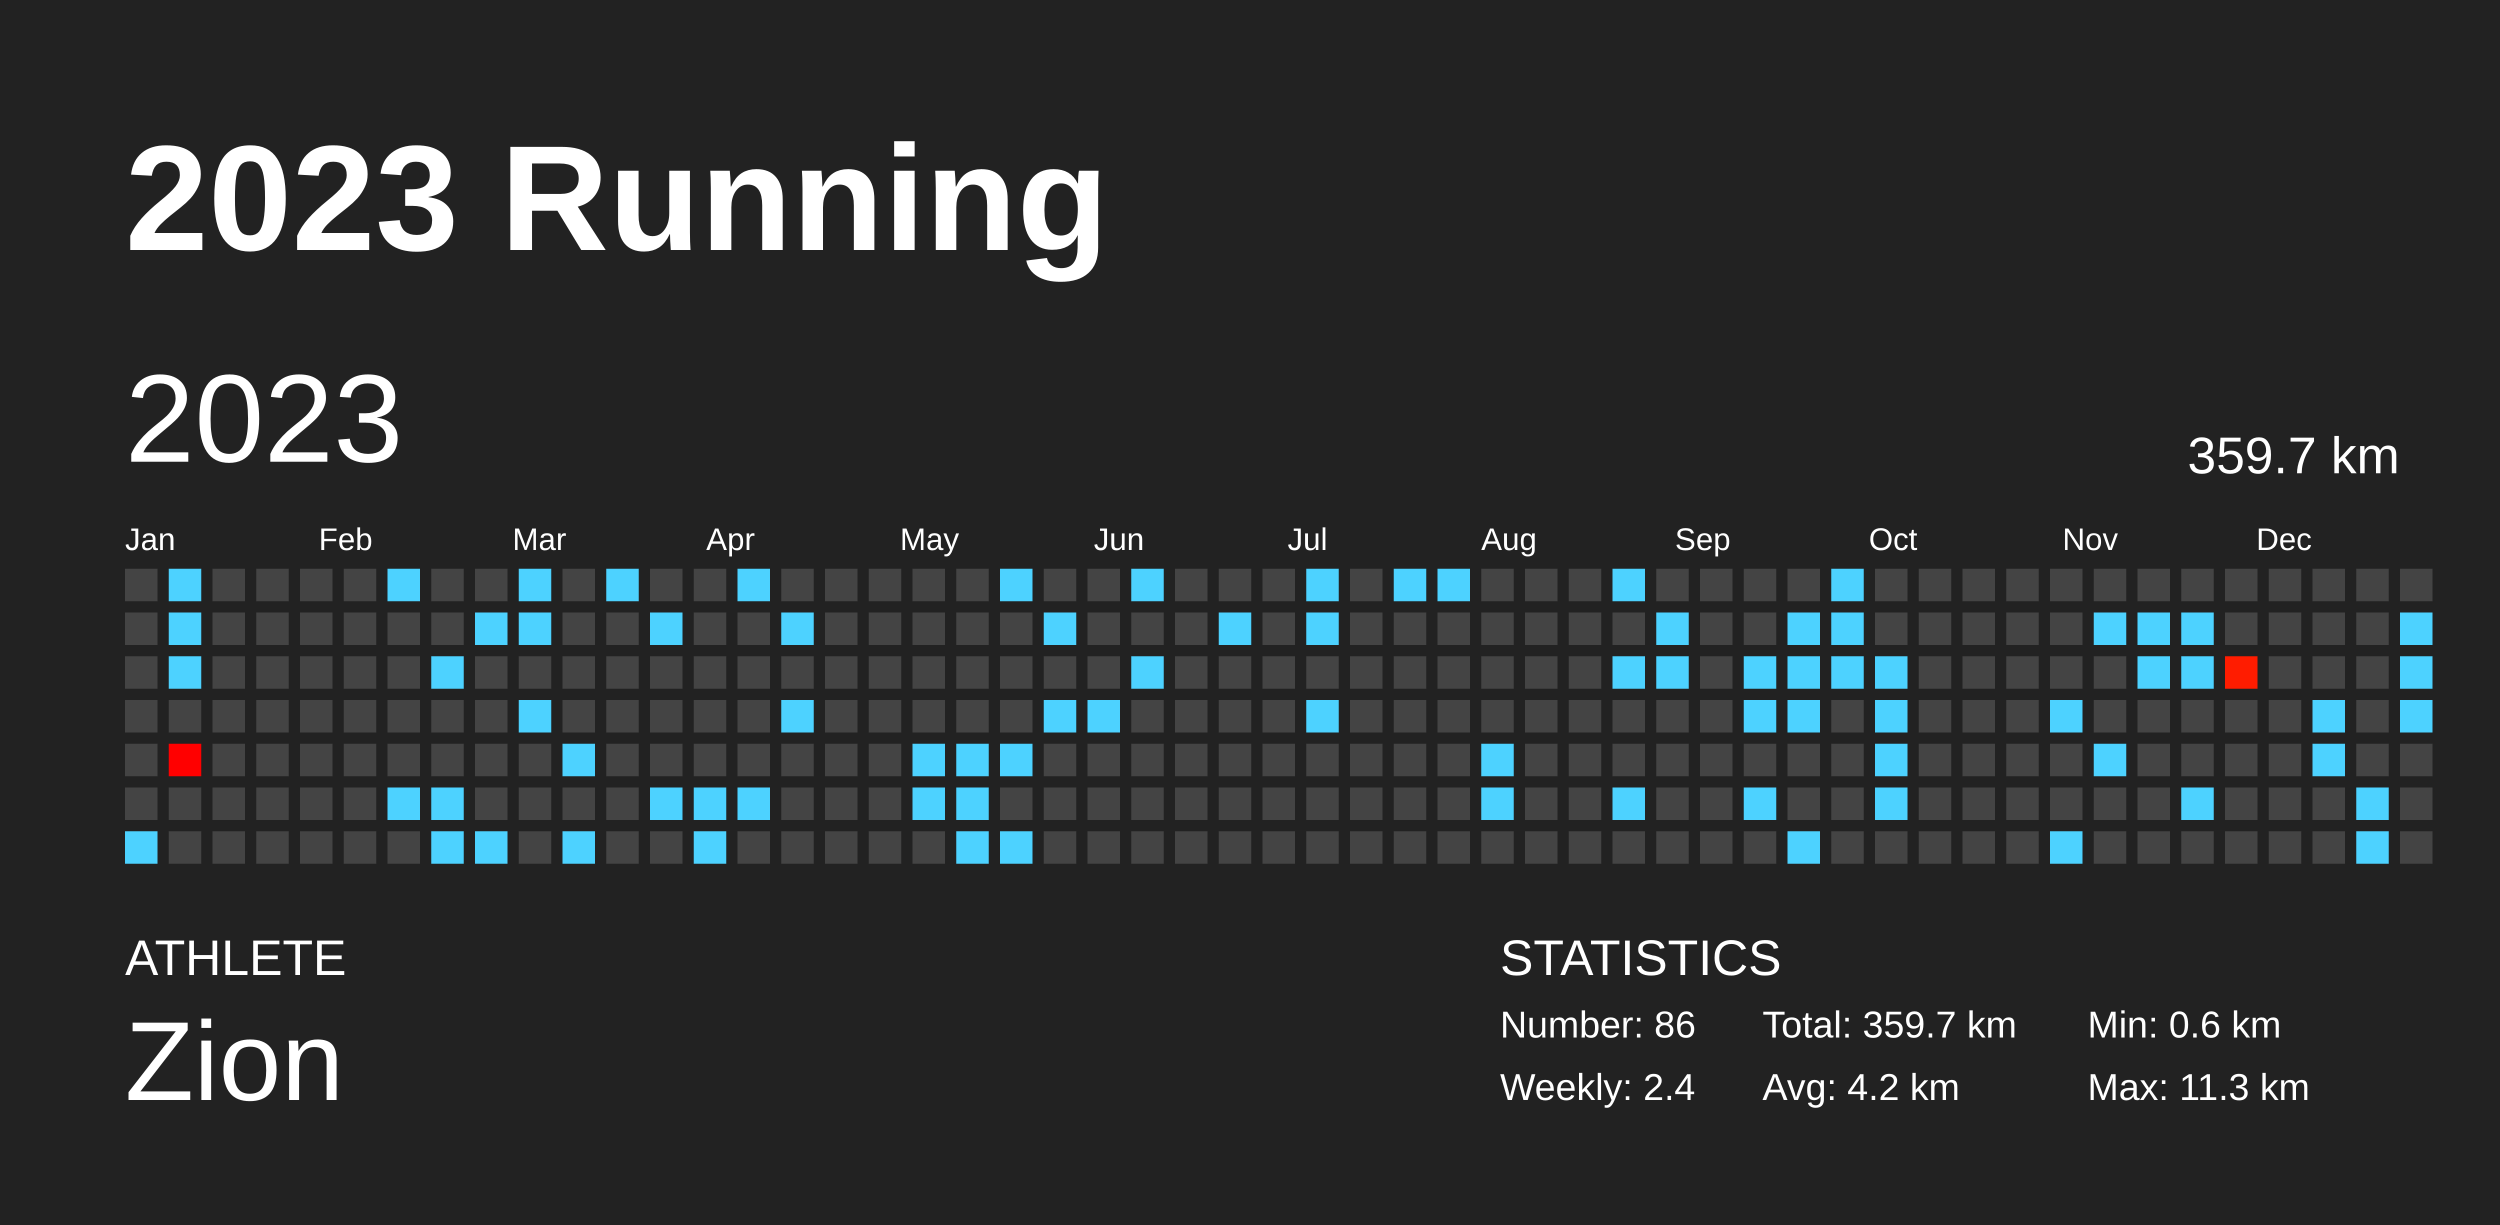
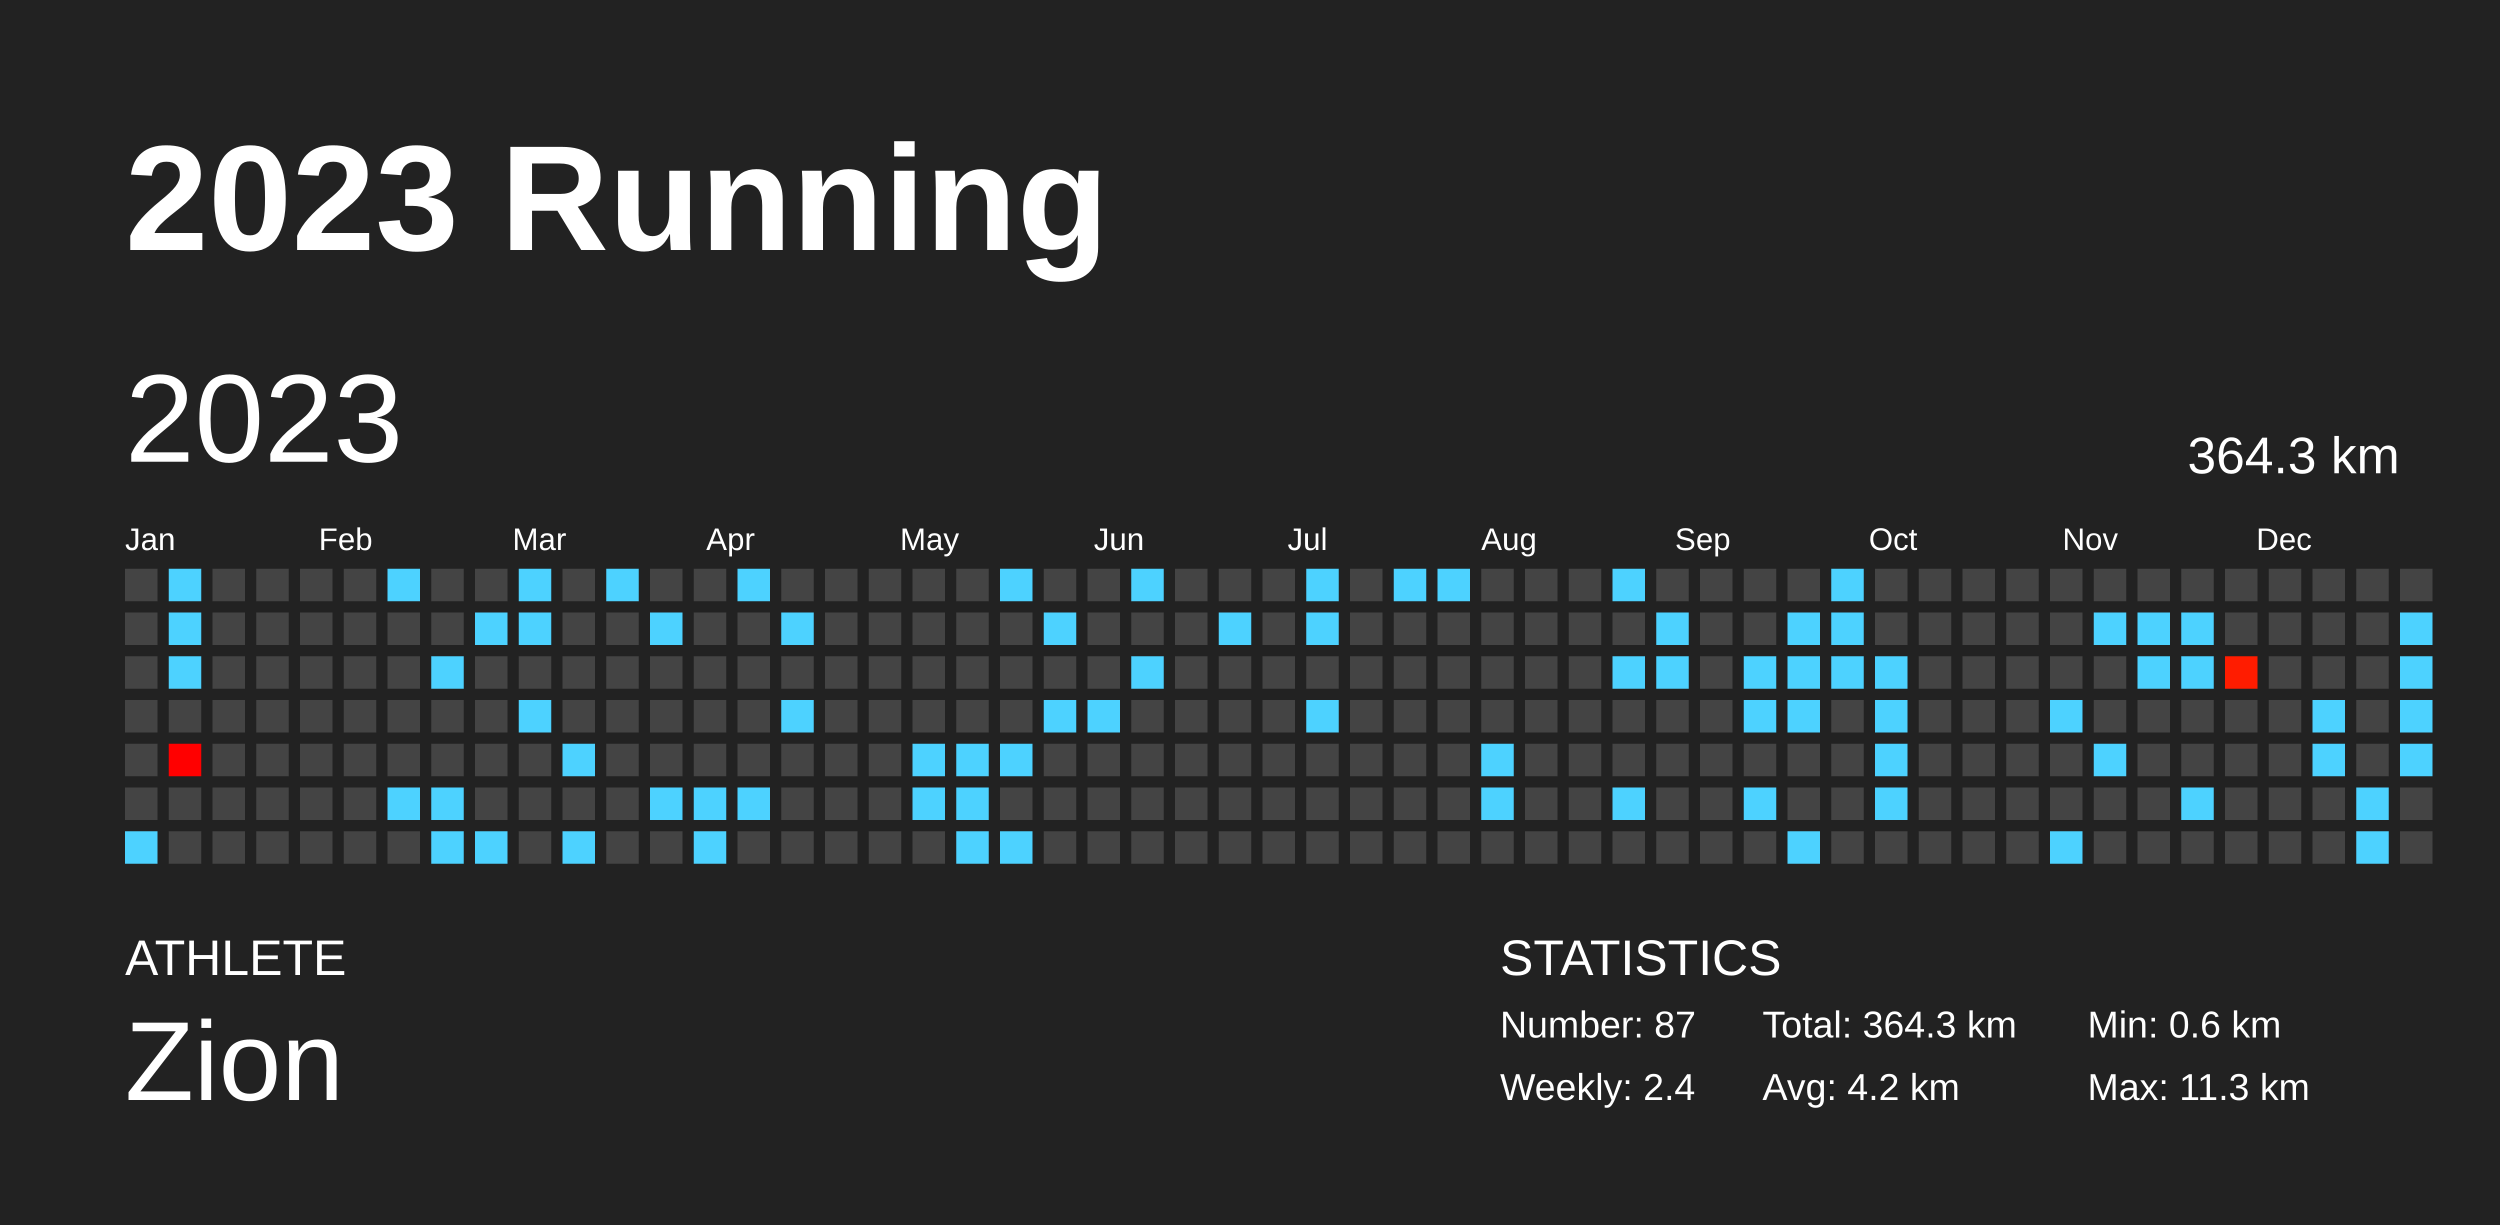
<svg xmlns="http://www.w3.org/2000/svg" baseProfile="full" height="98mm" version="1.1" viewBox="0,0,200,98" width="200mm">
  <defs />
  <rect fill="#222222" height="98" width="200" x="0" y="0" />
  <text fill="#FFFFFF" style="font-size:12px; font-family:Arial; font-weight:bold;" x="10" y="20">2023 Running</text>
  <text fill="#FFFFFF" style="font-size:4px; font-family:Arial" x="10" y="78">ATHLETE</text>
  <text fill="#FFFFFF" style="font-size:9px; font-family:Arial" x="10" y="88">Zion</text>
  <text fill="#FFFFFF" style="font-size:4px; font-family:Arial" x="120" y="78">STATISTICS</text>
-   <text fill="#FFFFFF" style="font-size:3px; font-family:Arial" x="120" y="83">Number: 86</text>
+   <text fill="#FFFFFF" style="font-size:3px; font-family:Arial" x="120" y="83">Number: 87</text>
  <text fill="#FFFFFF" style="font-size:3px; font-family:Arial" x="120" y="88">Weekly: 2.4</text>
-   <text fill="#FFFFFF" style="font-size:3px; font-family:Arial" x="141" y="83">Total: 359.7 km</text>
+   <text fill="#FFFFFF" style="font-size:3px; font-family:Arial" x="141" y="83">Total: 364.3 km</text>
  <text fill="#FFFFFF" style="font-size:3px; font-family:Arial" x="141" y="88">Avg: 4.2 km</text>
  <text fill="#FFFFFF" style="font-size:3px; font-family:Arial" x="167" y="83">Min: 0.6 km</text>
  <text fill="#FFFFFF" style="font-size:3px; font-family:Arial" x="167" y="88">Max: 11.3 km</text>
  <text dominant-baseline="hanging" fill="#FFFFFF" style="font-size:10.0px; font-family:Arial;" x="10" y="30">2023</text>
-   <text dominant-baseline="hanging" fill="#FFFFFF" style="font-size:4.125px; font-family:Arial;" x="175" y="35">359.7 km</text>
+   <text dominant-baseline="hanging" fill="#FFFFFF" style="font-size:4.125px; font-family:Arial;" x="175" y="35">364.3 km</text>
  <text fill="#FFFFFF" style="font-size:2.5px; font-family:Arial" x="10.0" y="44">Jan</text>
  <text fill="#FFFFFF" style="font-size:2.5px; font-family:Arial" x="25.5" y="44">Feb</text>
  <text fill="#FFFFFF" style="font-size:2.5px; font-family:Arial" x="41.0" y="44">Mar</text>
  <text fill="#FFFFFF" style="font-size:2.5px; font-family:Arial" x="56.5" y="44">Apr</text>
  <text fill="#FFFFFF" style="font-size:2.5px; font-family:Arial" x="72.0" y="44">May</text>
  <text fill="#FFFFFF" style="font-size:2.5px; font-family:Arial" x="87.5" y="44">Jun</text>
  <text fill="#FFFFFF" style="font-size:2.5px; font-family:Arial" x="103.0" y="44">Jul</text>
  <text fill="#FFFFFF" style="font-size:2.5px; font-family:Arial" x="118.5" y="44">Aug</text>
  <text fill="#FFFFFF" style="font-size:2.5px; font-family:Arial" x="134.0" y="44">Sep</text>
  <text fill="#FFFFFF" style="font-size:2.5px; font-family:Arial" x="149.5" y="44">Oct</text>
  <text fill="#FFFFFF" style="font-size:2.5px; font-family:Arial" x="165.0" y="44">Nov</text>
  <text fill="#FFFFFF" style="font-size:2.5px; font-family:Arial" x="180.5" y="44">Dec</text>
  <rect fill="#444444" height="2.6" width="2.6" x="10.0" y="45.5" />
  <rect fill="#444444" height="2.6" width="2.6" x="10.0" y="49.0" />
  <rect fill="#444444" height="2.6" width="2.6" x="10.0" y="52.5" />
  <rect fill="#444444" height="2.6" width="2.6" x="10.0" y="56.0" />
  <rect fill="#444444" height="2.6" width="2.6" x="10.0" y="59.5" />
  <rect fill="#444444" height="2.6" width="2.6" x="10.0" y="63.0" />
  <rect fill="#4dd2ff" height="2.6" width="2.6" x="10.0" y="66.5" />
  <rect fill="#4dd2ff" height="2.6" width="2.6" x="13.5" y="45.5" />
  <rect fill="#4dd2ff" height="2.6" width="2.6" x="13.5" y="49.0" />
  <rect fill="#4dd2ff" height="2.6" width="2.6" x="13.5" y="52.5" />
  <rect fill="#444444" height="2.6" width="2.6" x="13.5" y="56.0" />
  <rect fill="#ff0000" height="2.6" width="2.6" x="13.5" y="59.5" />
  <rect fill="#444444" height="2.6" width="2.6" x="13.5" y="63.0" />
  <rect fill="#444444" height="2.6" width="2.6" x="13.5" y="66.5" />
  <rect fill="#444444" height="2.6" width="2.6" x="17.0" y="45.5" />
  <rect fill="#444444" height="2.6" width="2.6" x="17.0" y="49.0" />
  <rect fill="#444444" height="2.6" width="2.6" x="17.0" y="52.5" />
  <rect fill="#444444" height="2.6" width="2.6" x="17.0" y="56.0" />
  <rect fill="#444444" height="2.6" width="2.6" x="17.0" y="59.5" />
  <rect fill="#444444" height="2.6" width="2.6" x="17.0" y="63.0" />
  <rect fill="#444444" height="2.6" width="2.6" x="17.0" y="66.5" />
  <rect fill="#444444" height="2.6" width="2.6" x="20.5" y="45.5" />
  <rect fill="#444444" height="2.6" width="2.6" x="20.5" y="49.0" />
  <rect fill="#444444" height="2.6" width="2.6" x="20.5" y="52.5" />
  <rect fill="#444444" height="2.6" width="2.6" x="20.5" y="56.0" />
  <rect fill="#444444" height="2.6" width="2.6" x="20.5" y="59.5" />
  <rect fill="#444444" height="2.6" width="2.6" x="20.5" y="63.0" />
  <rect fill="#444444" height="2.6" width="2.6" x="20.5" y="66.5" />
  <rect fill="#444444" height="2.6" width="2.6" x="24.0" y="45.5" />
  <rect fill="#444444" height="2.6" width="2.6" x="24.0" y="49.0" />
  <rect fill="#444444" height="2.6" width="2.6" x="24.0" y="52.5" />
  <rect fill="#444444" height="2.6" width="2.6" x="24.0" y="56.0" />
  <rect fill="#444444" height="2.6" width="2.6" x="24.0" y="59.5" />
  <rect fill="#444444" height="2.6" width="2.6" x="24.0" y="63.0" />
  <rect fill="#444444" height="2.6" width="2.6" x="24.0" y="66.5" />
  <rect fill="#444444" height="2.6" width="2.6" x="27.5" y="45.5" />
  <rect fill="#444444" height="2.6" width="2.6" x="27.5" y="49.0" />
  <rect fill="#444444" height="2.6" width="2.6" x="27.5" y="52.5" />
  <rect fill="#444444" height="2.6" width="2.6" x="27.5" y="56.0" />
  <rect fill="#444444" height="2.6" width="2.6" x="27.5" y="59.5" />
  <rect fill="#444444" height="2.6" width="2.6" x="27.5" y="63.0" />
  <rect fill="#444444" height="2.6" width="2.6" x="27.5" y="66.5" />
  <rect fill="#4dd2ff" height="2.6" width="2.6" x="31.0" y="45.5" />
  <rect fill="#444444" height="2.6" width="2.6" x="31.0" y="49.0" />
  <rect fill="#444444" height="2.6" width="2.6" x="31.0" y="52.5" />
  <rect fill="#444444" height="2.6" width="2.6" x="31.0" y="56.0" />
  <rect fill="#444444" height="2.6" width="2.6" x="31.0" y="59.5" />
  <rect fill="#4dd2ff" height="2.6" width="2.6" x="31.0" y="63.0" />
  <rect fill="#444444" height="2.6" width="2.6" x="31.0" y="66.5" />
  <rect fill="#444444" height="2.6" width="2.6" x="34.5" y="45.5" />
  <rect fill="#444444" height="2.6" width="2.6" x="34.5" y="49.0" />
  <rect fill="#4dd2ff" height="2.6" width="2.6" x="34.5" y="52.5" />
  <rect fill="#444444" height="2.6" width="2.6" x="34.5" y="56.0" />
  <rect fill="#444444" height="2.6" width="2.6" x="34.5" y="59.5" />
  <rect fill="#4dd2ff" height="2.6" width="2.6" x="34.5" y="63.0" />
  <rect fill="#4dd2ff" height="2.6" width="2.6" x="34.5" y="66.5" />
  <rect fill="#444444" height="2.6" width="2.6" x="38.0" y="45.5" />
  <rect fill="#4dd2ff" height="2.6" width="2.6" x="38.0" y="49.0" />
  <rect fill="#444444" height="2.6" width="2.6" x="38.0" y="52.5" />
  <rect fill="#444444" height="2.6" width="2.6" x="38.0" y="56.0" />
  <rect fill="#444444" height="2.6" width="2.6" x="38.0" y="59.5" />
  <rect fill="#444444" height="2.6" width="2.6" x="38.0" y="63.0" />
  <rect fill="#4dd2ff" height="2.6" width="2.6" x="38.0" y="66.5" />
  <rect fill="#4dd2ff" height="2.6" width="2.6" x="41.5" y="45.5" />
  <rect fill="#4dd2ff" height="2.6" width="2.6" x="41.5" y="49.0" />
  <rect fill="#444444" height="2.6" width="2.6" x="41.5" y="52.5" />
  <rect fill="#4dd2ff" height="2.6" width="2.6" x="41.5" y="56.0" />
  <rect fill="#444444" height="2.6" width="2.6" x="41.5" y="59.5" />
  <rect fill="#444444" height="2.6" width="2.6" x="41.5" y="63.0" />
  <rect fill="#444444" height="2.6" width="2.6" x="41.5" y="66.5" />
  <rect fill="#444444" height="2.6" width="2.6" x="45.0" y="45.5" />
  <rect fill="#444444" height="2.6" width="2.6" x="45.0" y="49.0" />
  <rect fill="#444444" height="2.6" width="2.6" x="45.0" y="52.5" />
  <rect fill="#444444" height="2.6" width="2.6" x="45.0" y="56.0" />
  <rect fill="#4dd2ff" height="2.6" width="2.6" x="45.0" y="59.5" />
  <rect fill="#444444" height="2.6" width="2.6" x="45.0" y="63.0" />
  <rect fill="#4dd2ff" height="2.6" width="2.6" x="45.0" y="66.5" />
  <rect fill="#4dd2ff" height="2.6" width="2.6" x="48.5" y="45.5" />
  <rect fill="#444444" height="2.6" width="2.6" x="48.5" y="49.0" />
  <rect fill="#444444" height="2.6" width="2.6" x="48.5" y="52.5" />
  <rect fill="#444444" height="2.6" width="2.6" x="48.5" y="56.0" />
  <rect fill="#444444" height="2.6" width="2.6" x="48.5" y="59.5" />
  <rect fill="#444444" height="2.6" width="2.6" x="48.5" y="63.0" />
  <rect fill="#444444" height="2.6" width="2.6" x="48.5" y="66.5" />
  <rect fill="#444444" height="2.6" width="2.6" x="52.0" y="45.5" />
  <rect fill="#4dd2ff" height="2.6" width="2.6" x="52.0" y="49.0" />
  <rect fill="#444444" height="2.6" width="2.6" x="52.0" y="52.5" />
  <rect fill="#444444" height="2.6" width="2.6" x="52.0" y="56.0" />
  <rect fill="#444444" height="2.6" width="2.6" x="52.0" y="59.5" />
  <rect fill="#4dd2ff" height="2.6" width="2.6" x="52.0" y="63.0" />
  <rect fill="#444444" height="2.6" width="2.6" x="52.0" y="66.5" />
  <rect fill="#444444" height="2.6" width="2.6" x="55.5" y="45.5" />
  <rect fill="#444444" height="2.6" width="2.6" x="55.5" y="49.0" />
  <rect fill="#444444" height="2.6" width="2.6" x="55.5" y="52.5" />
  <rect fill="#444444" height="2.6" width="2.6" x="55.5" y="56.0" />
  <rect fill="#444444" height="2.6" width="2.6" x="55.5" y="59.5" />
  <rect fill="#4dd2ff" height="2.6" width="2.6" x="55.5" y="63.0" />
  <rect fill="#4dd2ff" height="2.6" width="2.6" x="55.5" y="66.5" />
  <rect fill="#4dd2ff" height="2.6" width="2.6" x="59.0" y="45.5" />
  <rect fill="#444444" height="2.6" width="2.6" x="59.0" y="49.0" />
  <rect fill="#444444" height="2.6" width="2.6" x="59.0" y="52.5" />
  <rect fill="#444444" height="2.6" width="2.6" x="59.0" y="56.0" />
  <rect fill="#444444" height="2.6" width="2.6" x="59.0" y="59.5" />
  <rect fill="#4dd2ff" height="2.6" width="2.6" x="59.0" y="63.0" />
  <rect fill="#444444" height="2.6" width="2.6" x="59.0" y="66.5" />
  <rect fill="#444444" height="2.6" width="2.6" x="62.5" y="45.5" />
  <rect fill="#4dd2ff" height="2.6" width="2.6" x="62.5" y="49.0" />
  <rect fill="#444444" height="2.6" width="2.6" x="62.5" y="52.5" />
  <rect fill="#4dd2ff" height="2.6" width="2.6" x="62.5" y="56.0" />
  <rect fill="#444444" height="2.6" width="2.6" x="62.5" y="59.5" />
  <rect fill="#444444" height="2.6" width="2.6" x="62.5" y="63.0" />
  <rect fill="#444444" height="2.6" width="2.6" x="62.5" y="66.5" />
  <rect fill="#444444" height="2.6" width="2.6" x="66.0" y="45.5" />
  <rect fill="#444444" height="2.6" width="2.6" x="66.0" y="49.0" />
  <rect fill="#444444" height="2.6" width="2.6" x="66.0" y="52.5" />
  <rect fill="#444444" height="2.6" width="2.6" x="66.0" y="56.0" />
  <rect fill="#444444" height="2.6" width="2.6" x="66.0" y="59.5" />
  <rect fill="#444444" height="2.6" width="2.6" x="66.0" y="63.0" />
  <rect fill="#444444" height="2.6" width="2.6" x="66.0" y="66.5" />
  <rect fill="#444444" height="2.6" width="2.6" x="69.5" y="45.5" />
  <rect fill="#444444" height="2.6" width="2.6" x="69.5" y="49.0" />
  <rect fill="#444444" height="2.6" width="2.6" x="69.5" y="52.5" />
  <rect fill="#444444" height="2.6" width="2.6" x="69.5" y="56.0" />
  <rect fill="#444444" height="2.6" width="2.6" x="69.5" y="59.5" />
  <rect fill="#444444" height="2.6" width="2.6" x="69.5" y="63.0" />
  <rect fill="#444444" height="2.6" width="2.6" x="69.5" y="66.5" />
  <rect fill="#444444" height="2.6" width="2.6" x="73.0" y="45.5" />
  <rect fill="#444444" height="2.6" width="2.6" x="73.0" y="49.0" />
  <rect fill="#444444" height="2.6" width="2.6" x="73.0" y="52.5" />
  <rect fill="#444444" height="2.6" width="2.6" x="73.0" y="56.0" />
  <rect fill="#4dd2ff" height="2.6" width="2.6" x="73.0" y="59.5" />
  <rect fill="#4dd2ff" height="2.6" width="2.6" x="73.0" y="63.0" />
  <rect fill="#444444" height="2.6" width="2.6" x="73.0" y="66.5" />
  <rect fill="#444444" height="2.6" width="2.6" x="76.5" y="45.5" />
  <rect fill="#444444" height="2.6" width="2.6" x="76.5" y="49.0" />
  <rect fill="#444444" height="2.6" width="2.6" x="76.5" y="52.5" />
  <rect fill="#444444" height="2.6" width="2.6" x="76.5" y="56.0" />
  <rect fill="#4dd2ff" height="2.6" width="2.6" x="76.5" y="59.5" />
  <rect fill="#4dd2ff" height="2.6" width="2.6" x="76.5" y="63.0" />
  <rect fill="#4dd2ff" height="2.6" width="2.6" x="76.5" y="66.5" />
  <rect fill="#4dd2ff" height="2.6" width="2.6" x="80.0" y="45.5" />
  <rect fill="#444444" height="2.6" width="2.6" x="80.0" y="49.0" />
  <rect fill="#444444" height="2.6" width="2.6" x="80.0" y="52.5" />
  <rect fill="#444444" height="2.6" width="2.6" x="80.0" y="56.0" />
  <rect fill="#4dd2ff" height="2.6" width="2.6" x="80.0" y="59.5" />
  <rect fill="#444444" height="2.6" width="2.6" x="80.0" y="63.0" />
  <rect fill="#4dd2ff" height="2.6" width="2.6" x="80.0" y="66.5" />
  <rect fill="#444444" height="2.6" width="2.6" x="83.5" y="45.5" />
  <rect fill="#4dd2ff" height="2.6" width="2.6" x="83.5" y="49.0" />
  <rect fill="#444444" height="2.6" width="2.6" x="83.5" y="52.5" />
  <rect fill="#4dd2ff" height="2.6" width="2.6" x="83.5" y="56.0" />
  <rect fill="#444444" height="2.6" width="2.6" x="83.5" y="59.5" />
  <rect fill="#444444" height="2.6" width="2.6" x="83.5" y="63.0" />
  <rect fill="#444444" height="2.6" width="2.6" x="83.5" y="66.5" />
  <rect fill="#444444" height="2.6" width="2.6" x="87.0" y="45.5" />
  <rect fill="#444444" height="2.6" width="2.6" x="87.0" y="49.0" />
  <rect fill="#444444" height="2.6" width="2.6" x="87.0" y="52.5" />
  <rect fill="#4dd2ff" height="2.6" width="2.6" x="87.0" y="56.0" />
  <rect fill="#444444" height="2.6" width="2.6" x="87.0" y="59.5" />
  <rect fill="#444444" height="2.6" width="2.6" x="87.0" y="63.0" />
  <rect fill="#444444" height="2.6" width="2.6" x="87.0" y="66.5" />
  <rect fill="#4dd2ff" height="2.6" width="2.6" x="90.5" y="45.5" />
  <rect fill="#444444" height="2.6" width="2.6" x="90.5" y="49.0" />
  <rect fill="#4dd2ff" height="2.6" width="2.6" x="90.5" y="52.5" />
  <rect fill="#444444" height="2.6" width="2.6" x="90.5" y="56.0" />
  <rect fill="#444444" height="2.6" width="2.6" x="90.5" y="59.5" />
  <rect fill="#444444" height="2.6" width="2.6" x="90.5" y="63.0" />
  <rect fill="#444444" height="2.6" width="2.6" x="90.5" y="66.5" />
  <rect fill="#444444" height="2.6" width="2.6" x="94.0" y="45.5" />
  <rect fill="#444444" height="2.6" width="2.6" x="94.0" y="49.0" />
  <rect fill="#444444" height="2.6" width="2.6" x="94.0" y="52.5" />
  <rect fill="#444444" height="2.6" width="2.6" x="94.0" y="56.0" />
  <rect fill="#444444" height="2.6" width="2.6" x="94.0" y="59.5" />
  <rect fill="#444444" height="2.6" width="2.6" x="94.0" y="63.0" />
  <rect fill="#444444" height="2.6" width="2.6" x="94.0" y="66.5" />
  <rect fill="#444444" height="2.6" width="2.6" x="97.5" y="45.5" />
  <rect fill="#4dd2ff" height="2.6" width="2.6" x="97.5" y="49.0" />
  <rect fill="#444444" height="2.6" width="2.6" x="97.5" y="52.5" />
  <rect fill="#444444" height="2.6" width="2.6" x="97.5" y="56.0" />
  <rect fill="#444444" height="2.6" width="2.6" x="97.5" y="59.5" />
  <rect fill="#444444" height="2.6" width="2.6" x="97.5" y="63.0" />
  <rect fill="#444444" height="2.6" width="2.6" x="97.5" y="66.5" />
  <rect fill="#444444" height="2.6" width="2.6" x="101.0" y="45.5" />
  <rect fill="#444444" height="2.6" width="2.6" x="101.0" y="49.0" />
  <rect fill="#444444" height="2.6" width="2.6" x="101.0" y="52.5" />
  <rect fill="#444444" height="2.6" width="2.6" x="101.0" y="56.0" />
  <rect fill="#444444" height="2.6" width="2.6" x="101.0" y="59.5" />
  <rect fill="#444444" height="2.6" width="2.6" x="101.0" y="63.0" />
  <rect fill="#444444" height="2.6" width="2.6" x="101.0" y="66.5" />
  <rect fill="#4dd2ff" height="2.6" width="2.6" x="104.5" y="45.5" />
  <rect fill="#4dd2ff" height="2.6" width="2.6" x="104.5" y="49.0" />
  <rect fill="#444444" height="2.6" width="2.6" x="104.5" y="52.5" />
  <rect fill="#4dd2ff" height="2.6" width="2.6" x="104.5" y="56.0" />
  <rect fill="#444444" height="2.6" width="2.6" x="104.5" y="59.5" />
  <rect fill="#444444" height="2.6" width="2.6" x="104.5" y="63.0" />
  <rect fill="#444444" height="2.6" width="2.6" x="104.5" y="66.5" />
  <rect fill="#444444" height="2.6" width="2.6" x="108.0" y="45.5" />
  <rect fill="#444444" height="2.6" width="2.6" x="108.0" y="49.0" />
  <rect fill="#444444" height="2.6" width="2.6" x="108.0" y="52.5" />
  <rect fill="#444444" height="2.6" width="2.6" x="108.0" y="56.0" />
  <rect fill="#444444" height="2.6" width="2.6" x="108.0" y="59.5" />
  <rect fill="#444444" height="2.6" width="2.6" x="108.0" y="63.0" />
  <rect fill="#444444" height="2.6" width="2.6" x="108.0" y="66.5" />
  <rect fill="#4dd2ff" height="2.6" width="2.6" x="111.5" y="45.5" />
  <rect fill="#444444" height="2.6" width="2.6" x="111.5" y="49.0" />
  <rect fill="#444444" height="2.6" width="2.6" x="111.5" y="52.5" />
  <rect fill="#444444" height="2.6" width="2.6" x="111.5" y="56.0" />
  <rect fill="#444444" height="2.6" width="2.6" x="111.5" y="59.5" />
  <rect fill="#444444" height="2.6" width="2.6" x="111.5" y="63.0" />
  <rect fill="#444444" height="2.6" width="2.6" x="111.5" y="66.5" />
  <rect fill="#4dd2ff" height="2.6" width="2.6" x="115.0" y="45.5" />
  <rect fill="#444444" height="2.6" width="2.6" x="115.0" y="49.0" />
  <rect fill="#444444" height="2.6" width="2.6" x="115.0" y="52.5" />
  <rect fill="#444444" height="2.6" width="2.6" x="115.0" y="56.0" />
  <rect fill="#444444" height="2.6" width="2.6" x="115.0" y="59.5" />
  <rect fill="#444444" height="2.6" width="2.6" x="115.0" y="63.0" />
  <rect fill="#444444" height="2.6" width="2.6" x="115.0" y="66.5" />
  <rect fill="#444444" height="2.6" width="2.6" x="118.5" y="45.5" />
  <rect fill="#444444" height="2.6" width="2.6" x="118.5" y="49.0" />
  <rect fill="#444444" height="2.6" width="2.6" x="118.5" y="52.5" />
  <rect fill="#444444" height="2.6" width="2.6" x="118.5" y="56.0" />
  <rect fill="#4dd2ff" height="2.6" width="2.6" x="118.5" y="59.5" />
  <rect fill="#4dd2ff" height="2.6" width="2.6" x="118.5" y="63.0" />
  <rect fill="#444444" height="2.6" width="2.6" x="118.5" y="66.5" />
  <rect fill="#444444" height="2.6" width="2.6" x="122.0" y="45.5" />
  <rect fill="#444444" height="2.6" width="2.6" x="122.0" y="49.0" />
  <rect fill="#444444" height="2.6" width="2.6" x="122.0" y="52.5" />
  <rect fill="#444444" height="2.6" width="2.6" x="122.0" y="56.0" />
  <rect fill="#444444" height="2.6" width="2.6" x="122.0" y="59.5" />
  <rect fill="#444444" height="2.6" width="2.6" x="122.0" y="63.0" />
  <rect fill="#444444" height="2.6" width="2.6" x="122.0" y="66.5" />
  <rect fill="#444444" height="2.6" width="2.6" x="125.5" y="45.5" />
  <rect fill="#444444" height="2.6" width="2.6" x="125.5" y="49.0" />
  <rect fill="#444444" height="2.6" width="2.6" x="125.5" y="52.5" />
  <rect fill="#444444" height="2.6" width="2.6" x="125.5" y="56.0" />
  <rect fill="#444444" height="2.6" width="2.6" x="125.5" y="59.5" />
  <rect fill="#444444" height="2.6" width="2.6" x="125.5" y="63.0" />
  <rect fill="#444444" height="2.6" width="2.6" x="125.5" y="66.5" />
  <rect fill="#4dd2ff" height="2.6" width="2.6" x="129.0" y="45.5" />
  <rect fill="#444444" height="2.6" width="2.6" x="129.0" y="49.0" />
  <rect fill="#4dd2ff" height="2.6" width="2.6" x="129.0" y="52.5" />
  <rect fill="#444444" height="2.6" width="2.6" x="129.0" y="56.0" />
  <rect fill="#444444" height="2.6" width="2.6" x="129.0" y="59.5" />
  <rect fill="#4dd2ff" height="2.6" width="2.6" x="129.0" y="63.0" />
  <rect fill="#444444" height="2.6" width="2.6" x="129.0" y="66.5" />
  <rect fill="#444444" height="2.6" width="2.6" x="132.5" y="45.5" />
  <rect fill="#4dd2ff" height="2.6" width="2.6" x="132.5" y="49.0" />
  <rect fill="#4dd2ff" height="2.6" width="2.6" x="132.5" y="52.5" />
  <rect fill="#444444" height="2.6" width="2.6" x="132.5" y="56.0" />
  <rect fill="#444444" height="2.6" width="2.6" x="132.5" y="59.5" />
  <rect fill="#444444" height="2.6" width="2.6" x="132.5" y="63.0" />
  <rect fill="#444444" height="2.6" width="2.6" x="132.5" y="66.5" />
  <rect fill="#444444" height="2.6" width="2.6" x="136.0" y="45.5" />
  <rect fill="#444444" height="2.6" width="2.6" x="136.0" y="49.0" />
  <rect fill="#444444" height="2.6" width="2.6" x="136.0" y="52.5" />
  <rect fill="#444444" height="2.6" width="2.6" x="136.0" y="56.0" />
  <rect fill="#444444" height="2.6" width="2.6" x="136.0" y="59.5" />
  <rect fill="#444444" height="2.6" width="2.6" x="136.0" y="63.0" />
  <rect fill="#444444" height="2.6" width="2.6" x="136.0" y="66.5" />
  <rect fill="#444444" height="2.6" width="2.6" x="139.5" y="45.5" />
  <rect fill="#444444" height="2.6" width="2.6" x="139.5" y="49.0" />
  <rect fill="#4dd2ff" height="2.6" width="2.6" x="139.5" y="52.5" />
  <rect fill="#4dd2ff" height="2.6" width="2.6" x="139.5" y="56.0" />
  <rect fill="#444444" height="2.6" width="2.6" x="139.5" y="59.5" />
  <rect fill="#4dd2ff" height="2.6" width="2.6" x="139.5" y="63.0" />
  <rect fill="#444444" height="2.6" width="2.6" x="139.5" y="66.5" />
  <rect fill="#444444" height="2.6" width="2.6" x="143.0" y="45.5" />
  <rect fill="#4dd2ff" height="2.6" width="2.6" x="143.0" y="49.0" />
  <rect fill="#4dd2ff" height="2.6" width="2.6" x="143.0" y="52.5" />
  <rect fill="#4dd2ff" height="2.6" width="2.6" x="143.0" y="56.0" />
  <rect fill="#444444" height="2.6" width="2.6" x="143.0" y="59.5" />
  <rect fill="#444444" height="2.6" width="2.6" x="143.0" y="63.0" />
  <rect fill="#4dd2ff" height="2.6" width="2.6" x="143.0" y="66.5" />
  <rect fill="#4dd2ff" height="2.6" width="2.6" x="146.5" y="45.5" />
  <rect fill="#4dd2ff" height="2.6" width="2.6" x="146.5" y="49.0" />
  <rect fill="#4dd2ff" height="2.6" width="2.6" x="146.5" y="52.5" />
  <rect fill="#444444" height="2.6" width="2.6" x="146.5" y="56.0" />
  <rect fill="#444444" height="2.6" width="2.6" x="146.5" y="59.5" />
  <rect fill="#444444" height="2.6" width="2.6" x="146.5" y="63.0" />
  <rect fill="#444444" height="2.6" width="2.6" x="146.5" y="66.5" />
  <rect fill="#444444" height="2.6" width="2.6" x="150.0" y="45.5" />
  <rect fill="#444444" height="2.6" width="2.6" x="150.0" y="49.0" />
  <rect fill="#4dd2ff" height="2.6" width="2.6" x="150.0" y="52.5" />
  <rect fill="#4dd2ff" height="2.6" width="2.6" x="150.0" y="56.0" />
  <rect fill="#4dd2ff" height="2.6" width="2.6" x="150.0" y="59.5" />
  <rect fill="#4dd2ff" height="2.6" width="2.6" x="150.0" y="63.0" />
  <rect fill="#444444" height="2.6" width="2.6" x="150.0" y="66.5" />
  <rect fill="#444444" height="2.6" width="2.6" x="153.5" y="45.5" />
  <rect fill="#444444" height="2.6" width="2.6" x="153.5" y="49.0" />
  <rect fill="#444444" height="2.6" width="2.6" x="153.5" y="52.5" />
  <rect fill="#444444" height="2.6" width="2.6" x="153.5" y="56.0" />
  <rect fill="#444444" height="2.6" width="2.6" x="153.5" y="59.5" />
  <rect fill="#444444" height="2.6" width="2.6" x="153.5" y="63.0" />
  <rect fill="#444444" height="2.6" width="2.6" x="153.5" y="66.5" />
  <rect fill="#444444" height="2.6" width="2.6" x="157.0" y="45.5" />
  <rect fill="#444444" height="2.6" width="2.6" x="157.0" y="49.0" />
  <rect fill="#444444" height="2.6" width="2.6" x="157.0" y="52.5" />
  <rect fill="#444444" height="2.6" width="2.6" x="157.0" y="56.0" />
  <rect fill="#444444" height="2.6" width="2.6" x="157.0" y="59.5" />
  <rect fill="#444444" height="2.6" width="2.6" x="157.0" y="63.0" />
  <rect fill="#444444" height="2.6" width="2.6" x="157.0" y="66.5" />
  <rect fill="#444444" height="2.6" width="2.6" x="160.5" y="45.5" />
  <rect fill="#444444" height="2.6" width="2.6" x="160.5" y="49.0" />
  <rect fill="#444444" height="2.6" width="2.6" x="160.5" y="52.5" />
  <rect fill="#444444" height="2.6" width="2.6" x="160.5" y="56.0" />
  <rect fill="#444444" height="2.6" width="2.6" x="160.5" y="59.5" />
  <rect fill="#444444" height="2.6" width="2.6" x="160.5" y="63.0" />
  <rect fill="#444444" height="2.6" width="2.6" x="160.5" y="66.5" />
  <rect fill="#444444" height="2.6" width="2.6" x="164.0" y="45.5" />
  <rect fill="#444444" height="2.6" width="2.6" x="164.0" y="49.0" />
  <rect fill="#444444" height="2.6" width="2.6" x="164.0" y="52.5" />
  <rect fill="#4dd2ff" height="2.6" width="2.6" x="164.0" y="56.0" />
  <rect fill="#444444" height="2.6" width="2.6" x="164.0" y="59.5" />
  <rect fill="#444444" height="2.6" width="2.6" x="164.0" y="63.0" />
  <rect fill="#4dd2ff" height="2.6" width="2.6" x="164.0" y="66.5" />
  <rect fill="#444444" height="2.6" width="2.6" x="167.5" y="45.5" />
  <rect fill="#4dd2ff" height="2.6" width="2.6" x="167.5" y="49.0" />
  <rect fill="#444444" height="2.6" width="2.6" x="167.5" y="52.5" />
  <rect fill="#444444" height="2.6" width="2.6" x="167.5" y="56.0" />
  <rect fill="#4dd2ff" height="2.6" width="2.6" x="167.5" y="59.5" />
  <rect fill="#444444" height="2.6" width="2.6" x="167.5" y="63.0" />
  <rect fill="#444444" height="2.6" width="2.6" x="167.5" y="66.5" />
  <rect fill="#444444" height="2.6" width="2.6" x="171.0" y="45.5" />
  <rect fill="#4dd2ff" height="2.6" width="2.6" x="171.0" y="49.0" />
  <rect fill="#4dd2ff" height="2.6" width="2.6" x="171.0" y="52.5" />
  <rect fill="#444444" height="2.6" width="2.6" x="171.0" y="56.0" />
  <rect fill="#444444" height="2.6" width="2.6" x="171.0" y="59.5" />
  <rect fill="#444444" height="2.6" width="2.6" x="171.0" y="63.0" />
  <rect fill="#444444" height="2.6" width="2.6" x="171.0" y="66.5" />
  <rect fill="#444444" height="2.6" width="2.6" x="174.5" y="45.5" />
  <rect fill="#4dd2ff" height="2.6" width="2.6" x="174.5" y="49.0" />
  <rect fill="#4dd2ff" height="2.6" width="2.6" x="174.5" y="52.5" />
  <rect fill="#444444" height="2.6" width="2.6" x="174.5" y="56.0" />
  <rect fill="#444444" height="2.6" width="2.6" x="174.5" y="59.5" />
  <rect fill="#4dd2ff" height="2.6" width="2.6" x="174.5" y="63.0" />
  <rect fill="#444444" height="2.6" width="2.6" x="174.5" y="66.5" />
  <rect fill="#444444" height="2.6" width="2.6" x="178.0" y="45.5" />
  <rect fill="#444444" height="2.6" width="2.6" x="178.0" y="49.0" />
  <rect fill="#ff1c00" height="2.6" width="2.6" x="178.0" y="52.5" />
  <rect fill="#444444" height="2.6" width="2.6" x="178.0" y="56.0" />
  <rect fill="#444444" height="2.6" width="2.6" x="178.0" y="59.5" />
  <rect fill="#444444" height="2.6" width="2.6" x="178.0" y="63.0" />
  <rect fill="#444444" height="2.6" width="2.6" x="178.0" y="66.5" />
  <rect fill="#444444" height="2.6" width="2.6" x="181.5" y="45.5" />
  <rect fill="#444444" height="2.6" width="2.6" x="181.5" y="49.0" />
  <rect fill="#444444" height="2.6" width="2.6" x="181.5" y="52.5" />
  <rect fill="#444444" height="2.6" width="2.6" x="181.5" y="56.0" />
  <rect fill="#444444" height="2.6" width="2.6" x="181.5" y="59.5" />
  <rect fill="#444444" height="2.6" width="2.6" x="181.5" y="63.0" />
  <rect fill="#444444" height="2.6" width="2.6" x="181.5" y="66.5" />
  <rect fill="#444444" height="2.6" width="2.6" x="185.0" y="45.5" />
  <rect fill="#444444" height="2.6" width="2.6" x="185.0" y="49.0" />
  <rect fill="#444444" height="2.6" width="2.6" x="185.0" y="52.5" />
  <rect fill="#4dd2ff" height="2.6" width="2.6" x="185.0" y="56.0" />
  <rect fill="#4dd2ff" height="2.6" width="2.6" x="185.0" y="59.5" />
  <rect fill="#444444" height="2.6" width="2.6" x="185.0" y="63.0" />
  <rect fill="#444444" height="2.6" width="2.6" x="185.0" y="66.5" />
  <rect fill="#444444" height="2.6" width="2.6" x="188.5" y="45.5" />
  <rect fill="#444444" height="2.6" width="2.6" x="188.5" y="49.0" />
  <rect fill="#444444" height="2.6" width="2.6" x="188.5" y="52.5" />
  <rect fill="#444444" height="2.6" width="2.6" x="188.5" y="56.0" />
  <rect fill="#444444" height="2.6" width="2.6" x="188.5" y="59.5" />
  <rect fill="#4dd2ff" height="2.6" width="2.6" x="188.5" y="63.0" />
  <rect fill="#4dd2ff" height="2.6" width="2.6" x="188.5" y="66.5" />
  <rect fill="#444444" height="2.6" width="2.6" x="192.0" y="45.5" />
  <rect fill="#4dd2ff" height="2.6" width="2.6" x="192.0" y="49.0" />
  <rect fill="#4dd2ff" height="2.6" width="2.6" x="192.0" y="52.5" />
  <rect fill="#4dd2ff" height="2.6" width="2.6" x="192.0" y="56.0" />
-   <rect fill="#444444" height="2.6" width="2.6" x="192.0" y="59.5" />
+   <rect fill="#4dd2ff" height="2.6" width="2.6" x="192.0" y="59.5" />
  <rect fill="#444444" height="2.6" width="2.6" x="192.0" y="63.0" />
  <rect fill="#444444" height="2.6" width="2.6" x="192.0" y="66.5" />
</svg>
